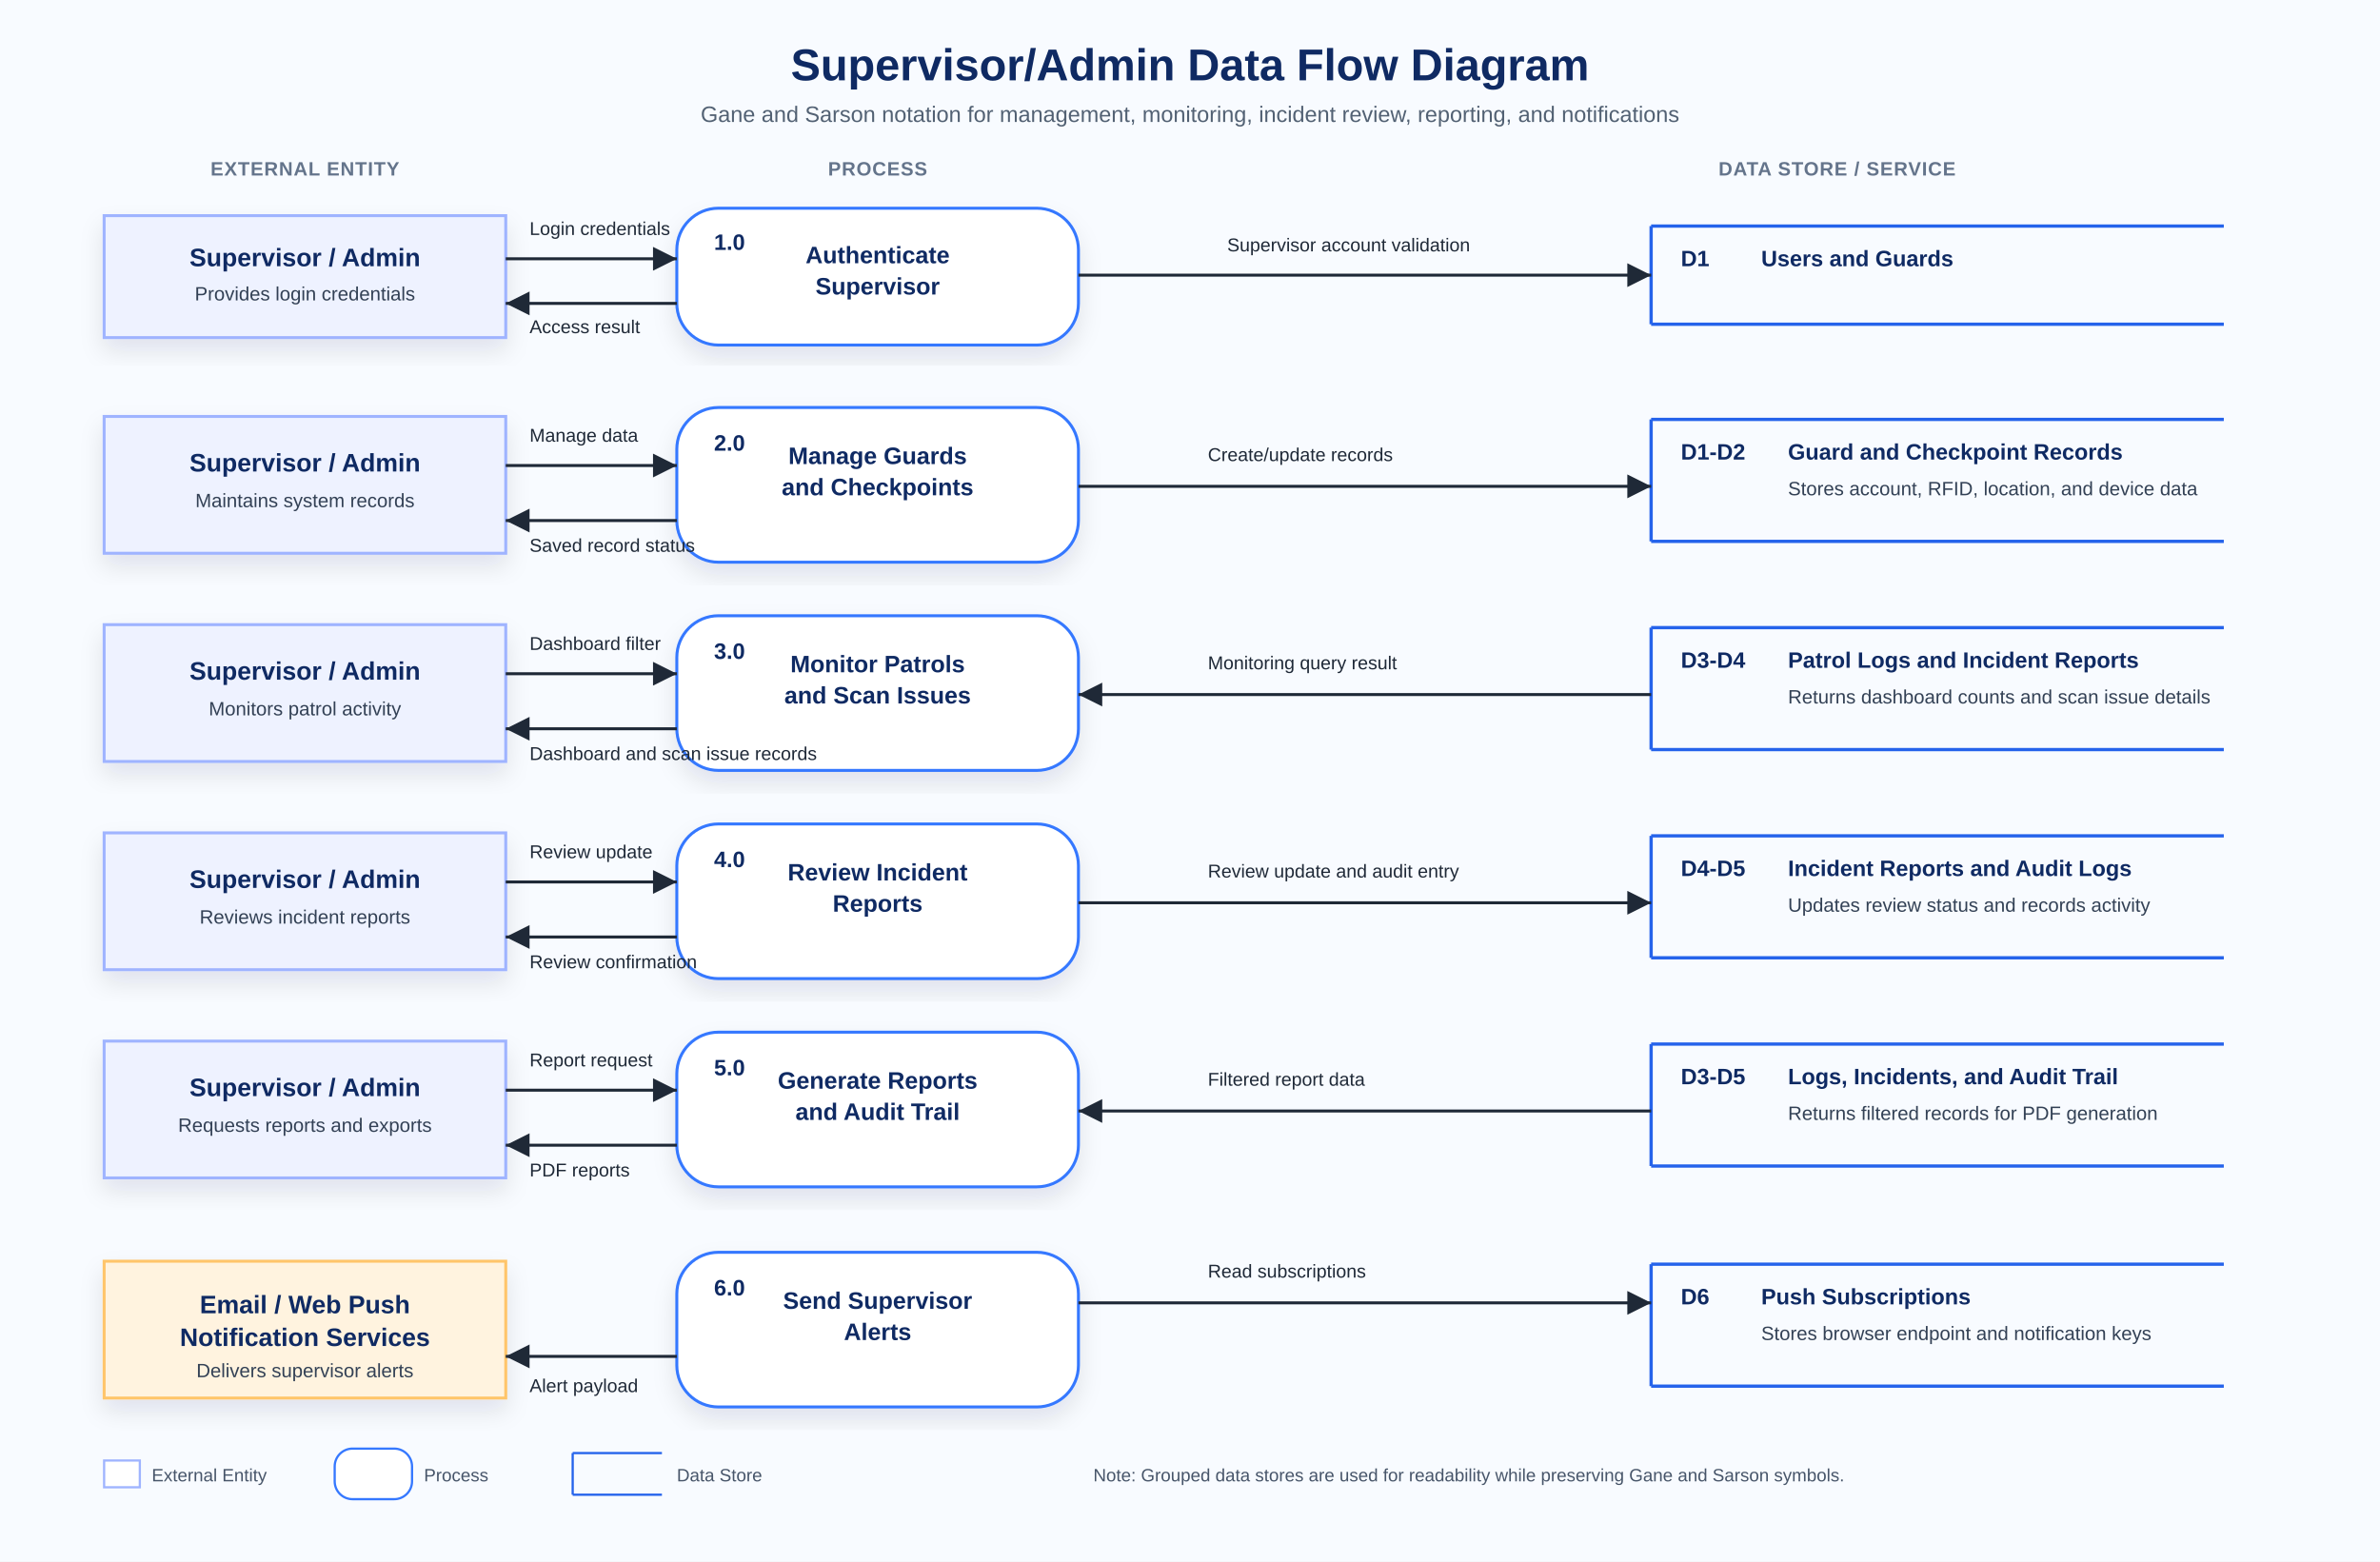
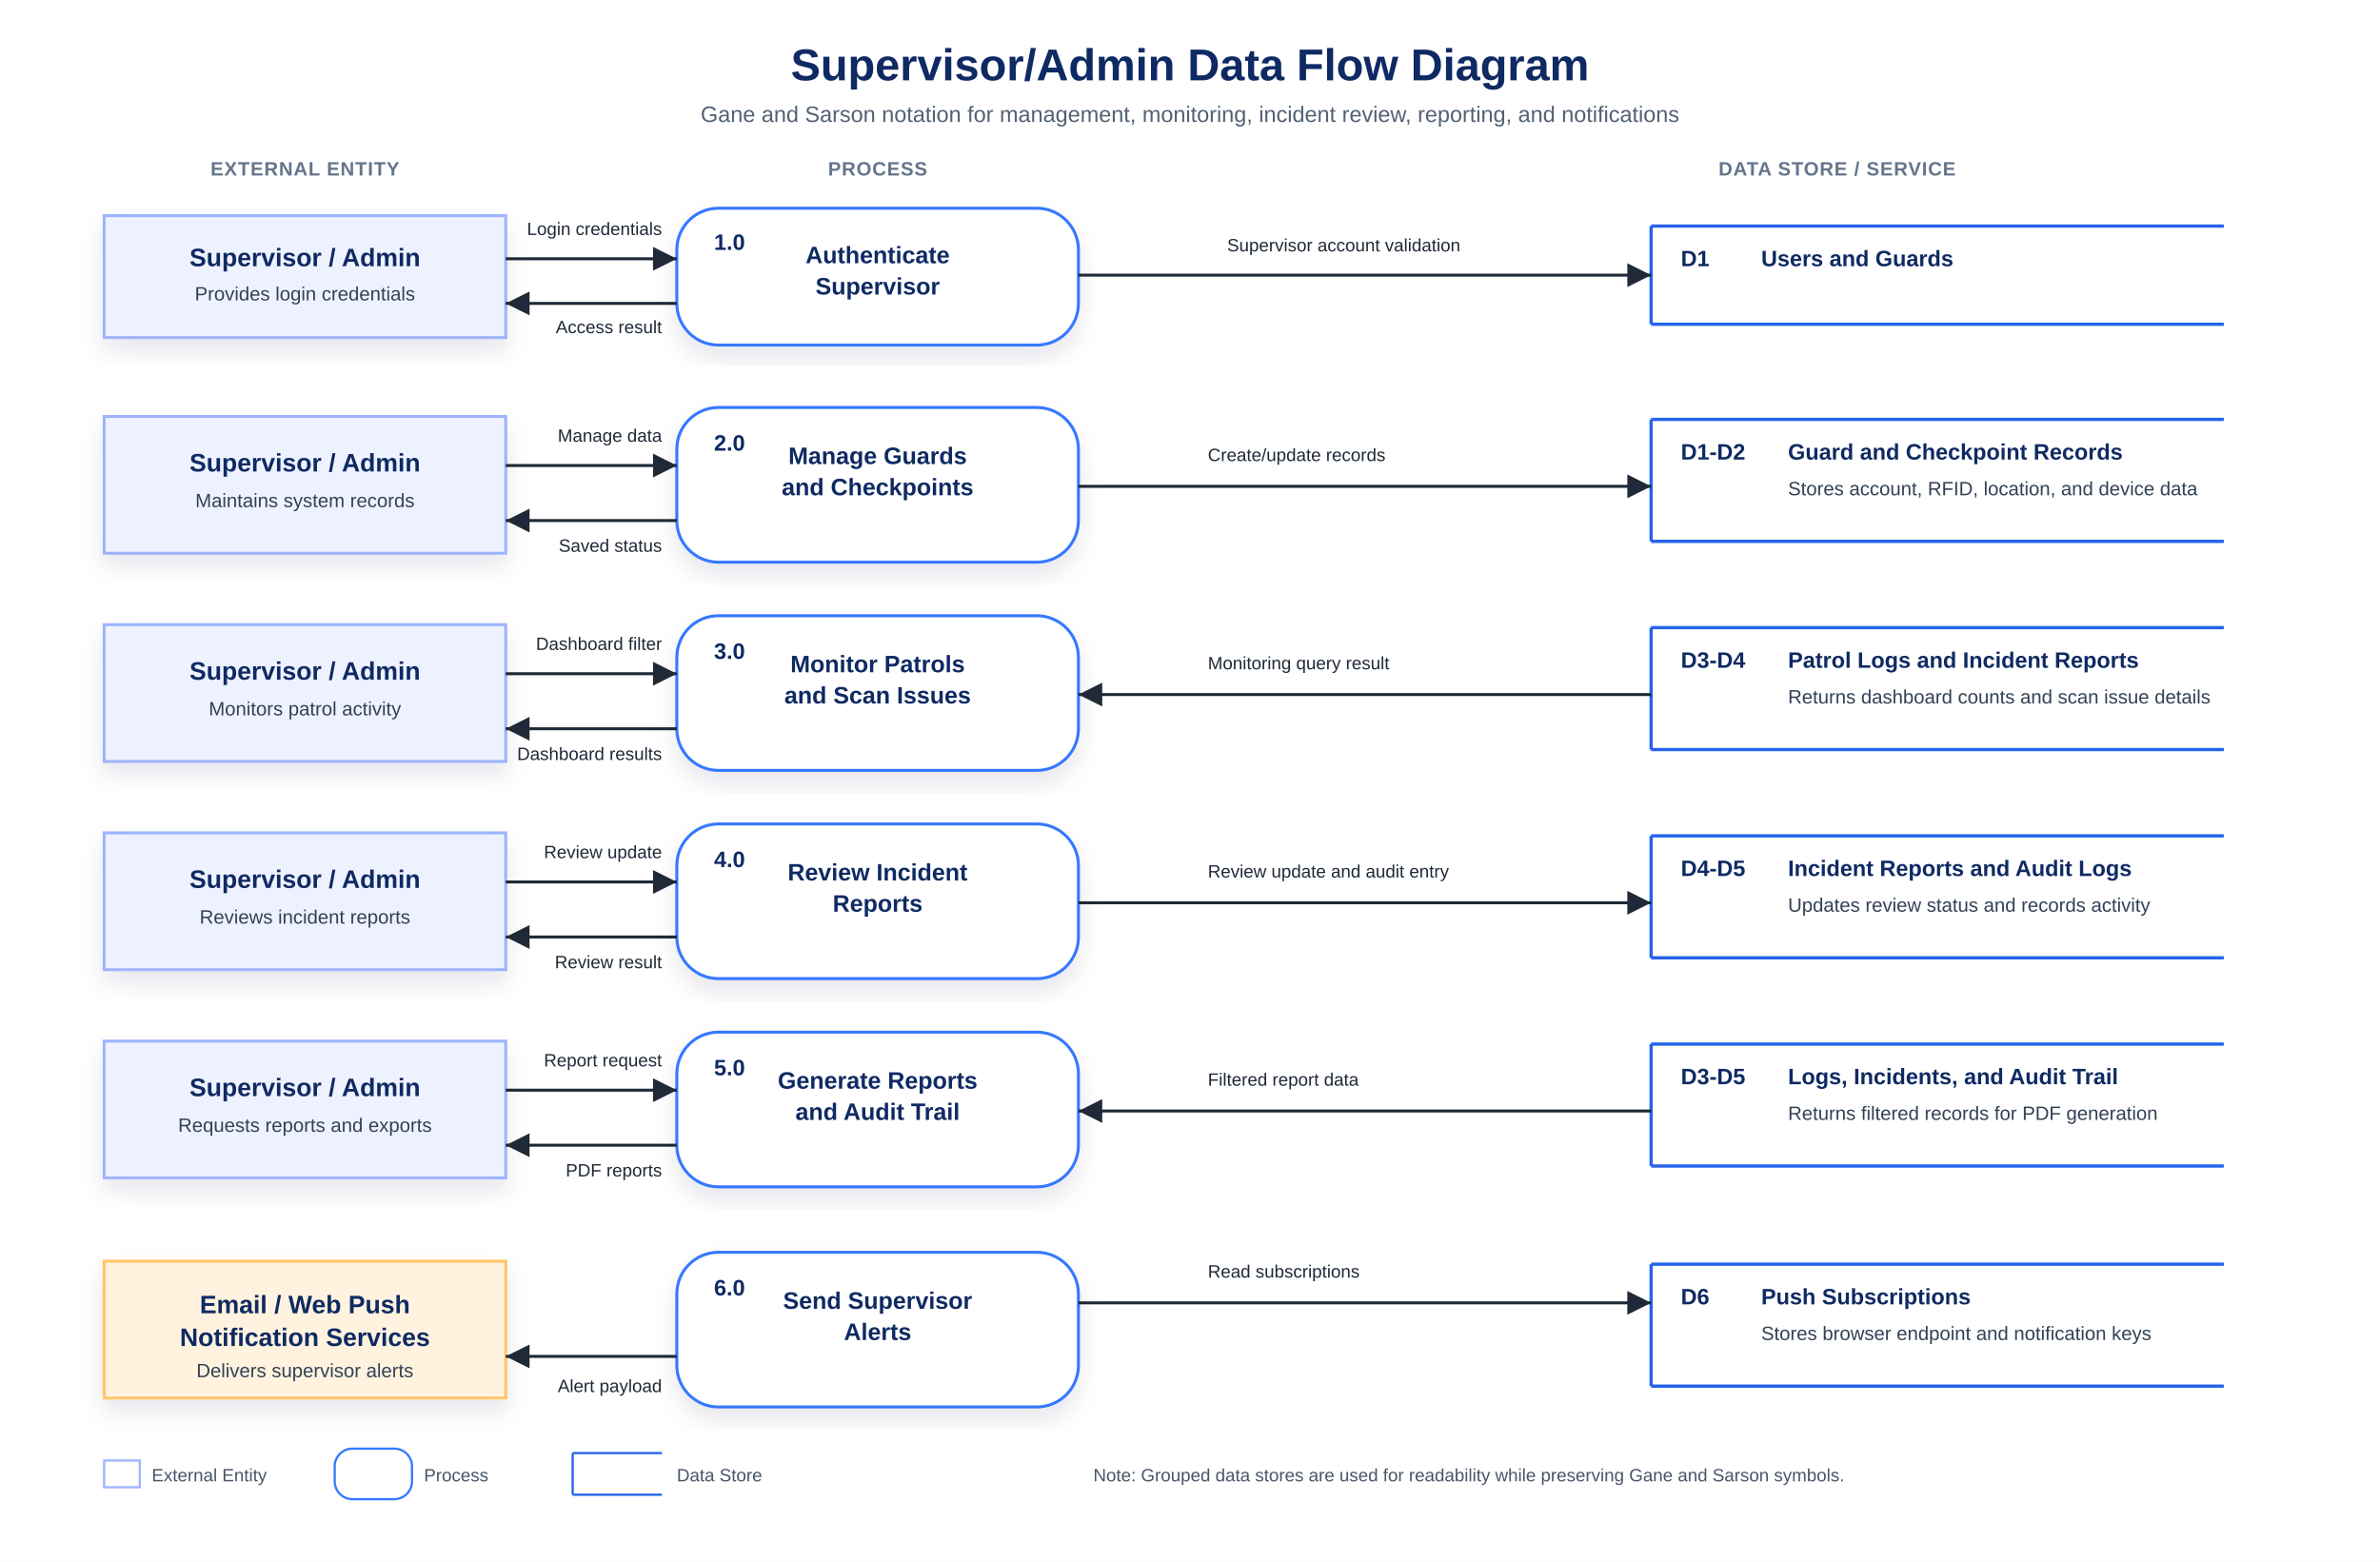
<svg xmlns="http://www.w3.org/2000/svg" width="1600" height="1050" viewBox="0 0 1600 1050" role="img" aria-labelledby="title desc">
  <defs>
    <marker id="arrow" markerWidth="12" markerHeight="12" refX="10" refY="6" orient="auto" markerUnits="strokeWidth">
      <path d="M2,2 L10,6 L2,10 Z" fill="#1f2937" />
    </marker>
    <filter id="softShadow" x="-15%" y="-15%" width="130%" height="130%">
      <feDropShadow dx="0" dy="8" stdDeviation="8" flood-color="#0f172a" flood-opacity="0.10" />
    </filter>
  </defs>
  <style>
    .title { font: 700 30px Arial, Helvetica, sans-serif; fill: #0f2a63; }
    .subtitle { font: 400 15px Arial, Helvetica, sans-serif; fill: #526173; }
    .column { font: 700 13px Arial, Helvetica, sans-serif; fill: #64748b; letter-spacing: .04em; }
    .entity-title { font: 700 17px Arial, Helvetica, sans-serif; fill: #0f2a63; }
    .entity-text { font: 400 13px Arial, Helvetica, sans-serif; fill: #334155; }
    .process-num { font: 700 15px Arial, Helvetica, sans-serif; fill: #0f2a63; }
    .process-title { font: 700 16px Arial, Helvetica, sans-serif; fill: #0f2a63; }
    .store-title { font: 700 15px Arial, Helvetica, sans-serif; fill: #0f2a63; }
    .store-text { font: 400 13px Arial, Helvetica, sans-serif; fill: #334155; }
-     .flow { font: 400 12.5px Arial, Helvetica, sans-serif; fill: #1f2937; }
+     .flow { font: 400 12px Arial, Helvetica, sans-serif; fill: #1f2937; }
    .legend { font: 400 12px Arial, Helvetica, sans-serif; fill: #475569; }
    .line { stroke: #1f2937; stroke-width: 2; fill: none; marker-end: url(#arrow); }
    .store-line { stroke: #2563eb; stroke-width: 2.2; fill: none; }
  </style>
-   <rect width="1600" height="1050" fill="#f8fbff" />
+   <rect width="1600" height="1050" fill="#ffffff" />
  <text x="800" y="54" text-anchor="middle" class="title">Supervisor/Admin Data Flow Diagram</text>
  <text x="800" y="82" text-anchor="middle" class="subtitle">Gane and Sarson notation for management, monitoring, incident review, reporting, and notifications</text>
  <text x="205" y="118" text-anchor="middle" class="column">EXTERNAL ENTITY</text>
  <text x="590" y="118" text-anchor="middle" class="column">PROCESS</text>
  <text x="1235" y="118" text-anchor="middle" class="column">DATA STORE / SERVICE</text>
  <g filter="url(#softShadow)">
    <rect x="70" y="145" width="270" height="82" fill="#eef2ff" stroke="#9fb4ff" stroke-width="2" />
    <rect x="455" y="140" width="270" height="92" rx="28" fill="#ffffff" stroke="#3578ff" stroke-width="2" />
  </g>
  <text x="205" y="179" text-anchor="middle" class="entity-title">Supervisor / Admin</text>
  <text x="205" y="202" text-anchor="middle" class="entity-text">Provides login credentials</text>
  <text x="480" y="168" class="process-num">1.0</text>
  <text x="590" y="177" text-anchor="middle" class="process-title">Authenticate</text>
  <text x="590" y="198" text-anchor="middle" class="process-title">Supervisor</text>
  <path class="store-line" d="M1110 152 H1495 M1110 218 H1495 M1110 152 V218" />
  <text x="1130" y="179" class="store-title">D1</text>
  <text x="1184" y="179" class="store-title">Users and Guards</text>
  <line class="line" x1="340" y1="174" x2="455" y2="174" />
-   <text x="356" y="158" class="flow">Login credentials</text>
+   <text x="445" y="158" text-anchor="end" class="flow">Login credentials</text>
  <line class="line" x1="455" y1="204" x2="340" y2="204" />
-   <text x="356" y="224" class="flow">Access result</text>
+   <text x="445" y="224" text-anchor="end" class="flow">Access result</text>
  <line class="line" x1="725" y1="185" x2="1110" y2="185" />
  <text x="825" y="169" class="flow">Supervisor account validation</text>
  <g filter="url(#softShadow)">
    <rect x="70" y="280" width="270" height="92" fill="#eef2ff" stroke="#9fb4ff" stroke-width="2" />
    <rect x="455" y="274" width="270" height="104" rx="28" fill="#ffffff" stroke="#3578ff" stroke-width="2" />
  </g>
  <text x="205" y="317" text-anchor="middle" class="entity-title">Supervisor / Admin</text>
  <text x="205" y="341" text-anchor="middle" class="entity-text">Maintains system records</text>
  <text x="480" y="303" class="process-num">2.0</text>
  <text x="590" y="312" text-anchor="middle" class="process-title">Manage Guards</text>
  <text x="590" y="333" text-anchor="middle" class="process-title">and Checkpoints</text>
  <path class="store-line" d="M1110 282 H1495 M1110 364 H1495 M1110 282 V364" />
  <text x="1130" y="309" class="store-title">D1-D2</text>
  <text x="1202" y="309" class="store-title">Guard and Checkpoint Records</text>
  <text x="1202" y="333" class="store-text">Stores account, RFID, location, and device data</text>
  <line class="line" x1="340" y1="313" x2="455" y2="313" />
-   <text x="356" y="297" class="flow">Manage data</text>
+   <text x="445" y="297" text-anchor="end" class="flow">Manage data</text>
  <line class="line" x1="455" y1="350" x2="340" y2="350" />
-   <text x="356" y="371" class="flow">Saved record status</text>
+   <text x="445" y="371" text-anchor="end" class="flow">Saved status</text>
  <line class="line" x1="725" y1="327" x2="1110" y2="327" />
  <text x="812" y="310" class="flow">Create/update records</text>
  <g filter="url(#softShadow)">
    <rect x="70" y="420" width="270" height="92" fill="#eef2ff" stroke="#9fb4ff" stroke-width="2" />
    <rect x="455" y="414" width="270" height="104" rx="28" fill="#ffffff" stroke="#3578ff" stroke-width="2" />
  </g>
  <text x="205" y="457" text-anchor="middle" class="entity-title">Supervisor / Admin</text>
  <text x="205" y="481" text-anchor="middle" class="entity-text">Monitors patrol activity</text>
  <text x="480" y="443" class="process-num">3.0</text>
  <text x="590" y="452" text-anchor="middle" class="process-title">Monitor Patrols</text>
  <text x="590" y="473" text-anchor="middle" class="process-title">and Scan Issues</text>
  <path class="store-line" d="M1110 422 H1495 M1110 504 H1495 M1110 422 V504" />
  <text x="1130" y="449" class="store-title">D3-D4</text>
  <text x="1202" y="449" class="store-title">Patrol Logs and Incident Reports</text>
  <text x="1202" y="473" class="store-text">Returns dashboard counts and scan issue details</text>
  <line class="line" x1="340" y1="453" x2="455" y2="453" />
-   <text x="356" y="437" class="flow">Dashboard filter</text>
+   <text x="445" y="437" text-anchor="end" class="flow">Dashboard filter</text>
  <line class="line" x1="455" y1="490" x2="340" y2="490" />
-   <text x="356" y="511" class="flow">Dashboard and scan issue records</text>
+   <text x="445" y="511" text-anchor="end" class="flow">Dashboard results</text>
  <line class="line" x1="1110" y1="467" x2="725" y2="467" />
  <text x="812" y="450" class="flow">Monitoring query result</text>
  <g filter="url(#softShadow)">
    <rect x="70" y="560" width="270" height="92" fill="#eef2ff" stroke="#9fb4ff" stroke-width="2" />
    <rect x="455" y="554" width="270" height="104" rx="28" fill="#ffffff" stroke="#3578ff" stroke-width="2" />
  </g>
  <text x="205" y="597" text-anchor="middle" class="entity-title">Supervisor / Admin</text>
  <text x="205" y="621" text-anchor="middle" class="entity-text">Reviews incident reports</text>
  <text x="480" y="583" class="process-num">4.0</text>
  <text x="590" y="592" text-anchor="middle" class="process-title">Review Incident</text>
  <text x="590" y="613" text-anchor="middle" class="process-title">Reports</text>
  <path class="store-line" d="M1110 562 H1495 M1110 644 H1495 M1110 562 V644" />
  <text x="1130" y="589" class="store-title">D4-D5</text>
  <text x="1202" y="589" class="store-title">Incident Reports and Audit Logs</text>
  <text x="1202" y="613" class="store-text">Updates review status and records activity</text>
  <line class="line" x1="340" y1="593" x2="455" y2="593" />
-   <text x="356" y="577" class="flow">Review update</text>
+   <text x="445" y="577" text-anchor="end" class="flow">Review update</text>
  <line class="line" x1="455" y1="630" x2="340" y2="630" />
-   <text x="356" y="651" class="flow">Review confirmation</text>
+   <text x="445" y="651" text-anchor="end" class="flow">Review result</text>
  <line class="line" x1="725" y1="607" x2="1110" y2="607" />
  <text x="812" y="590" class="flow">Review update and audit entry</text>
  <g filter="url(#softShadow)">
    <rect x="70" y="700" width="270" height="92" fill="#eef2ff" stroke="#9fb4ff" stroke-width="2" />
    <rect x="455" y="694" width="270" height="104" rx="28" fill="#ffffff" stroke="#3578ff" stroke-width="2" />
  </g>
  <text x="205" y="737" text-anchor="middle" class="entity-title">Supervisor / Admin</text>
  <text x="205" y="761" text-anchor="middle" class="entity-text">Requests reports and exports</text>
  <text x="480" y="723" class="process-num">5.0</text>
  <text x="590" y="732" text-anchor="middle" class="process-title">Generate Reports</text>
  <text x="590" y="753" text-anchor="middle" class="process-title">and Audit Trail</text>
  <path class="store-line" d="M1110 702 H1495 M1110 784 H1495 M1110 702 V784" />
  <text x="1130" y="729" class="store-title">D3-D5</text>
  <text x="1202" y="729" class="store-title">Logs, Incidents, and Audit Trail</text>
  <text x="1202" y="753" class="store-text">Returns filtered records for PDF generation</text>
  <line class="line" x1="340" y1="733" x2="455" y2="733" />
-   <text x="356" y="717" class="flow">Report request</text>
+   <text x="445" y="717" text-anchor="end" class="flow">Report request</text>
  <line class="line" x1="455" y1="770" x2="340" y2="770" />
-   <text x="356" y="791" class="flow">PDF reports</text>
+   <text x="445" y="791" text-anchor="end" class="flow">PDF reports</text>
  <line class="line" x1="1110" y1="747" x2="725" y2="747" />
  <text x="812" y="730" class="flow">Filtered report data</text>
  <g filter="url(#softShadow)">
    <rect x="70" y="848" width="270" height="92" fill="#fff3df" stroke="#ffc56b" stroke-width="2" />
    <rect x="455" y="842" width="270" height="104" rx="28" fill="#ffffff" stroke="#3578ff" stroke-width="2" />
  </g>
  <text x="205" y="883" text-anchor="middle" class="entity-title">Email / Web Push</text>
  <text x="205" y="905" text-anchor="middle" class="entity-title">Notification Services</text>
  <text x="205" y="926" text-anchor="middle" class="entity-text">Delivers supervisor alerts</text>
  <text x="480" y="871" class="process-num">6.0</text>
  <text x="590" y="880" text-anchor="middle" class="process-title">Send Supervisor</text>
  <text x="590" y="901" text-anchor="middle" class="process-title">Alerts</text>
  <path class="store-line" d="M1110 850 H1495 M1110 932 H1495 M1110 850 V932" />
  <text x="1130" y="877" class="store-title">D6</text>
  <text x="1184" y="877" class="store-title">Push Subscriptions</text>
  <text x="1184" y="901" class="store-text">Stores browser endpoint and notification keys</text>
  <line class="line" x1="725" y1="876" x2="1110" y2="876" />
  <text x="812" y="859" class="flow">Read subscriptions</text>
  <line class="line" x1="455" y1="912" x2="340" y2="912" />
-   <text x="356" y="936" class="flow">Alert payload</text>
+   <text x="445" y="936" text-anchor="end" class="flow">Alert payload</text>
  <rect x="70" y="982" width="24" height="18" fill="#ffffff" stroke="#9fb4ff" stroke-width="1.5" />
  <text x="102" y="996" class="legend">External Entity</text>
  <rect x="225" y="974" width="52" height="34" rx="12" fill="#ffffff" stroke="#3578ff" stroke-width="1.5" />
  <text x="285" y="996" class="legend">Process</text>
  <path d="M385 977 H445 M385 1005 H445 M385 977 V1005" stroke="#2563eb" stroke-width="1.5" fill="none" />
  <text x="455" y="996" class="legend">Data Store</text>
  <text x="735" y="996" class="legend">Note: Grouped data stores are used for readability while preserving Gane and Sarson symbols.</text>
</svg>
